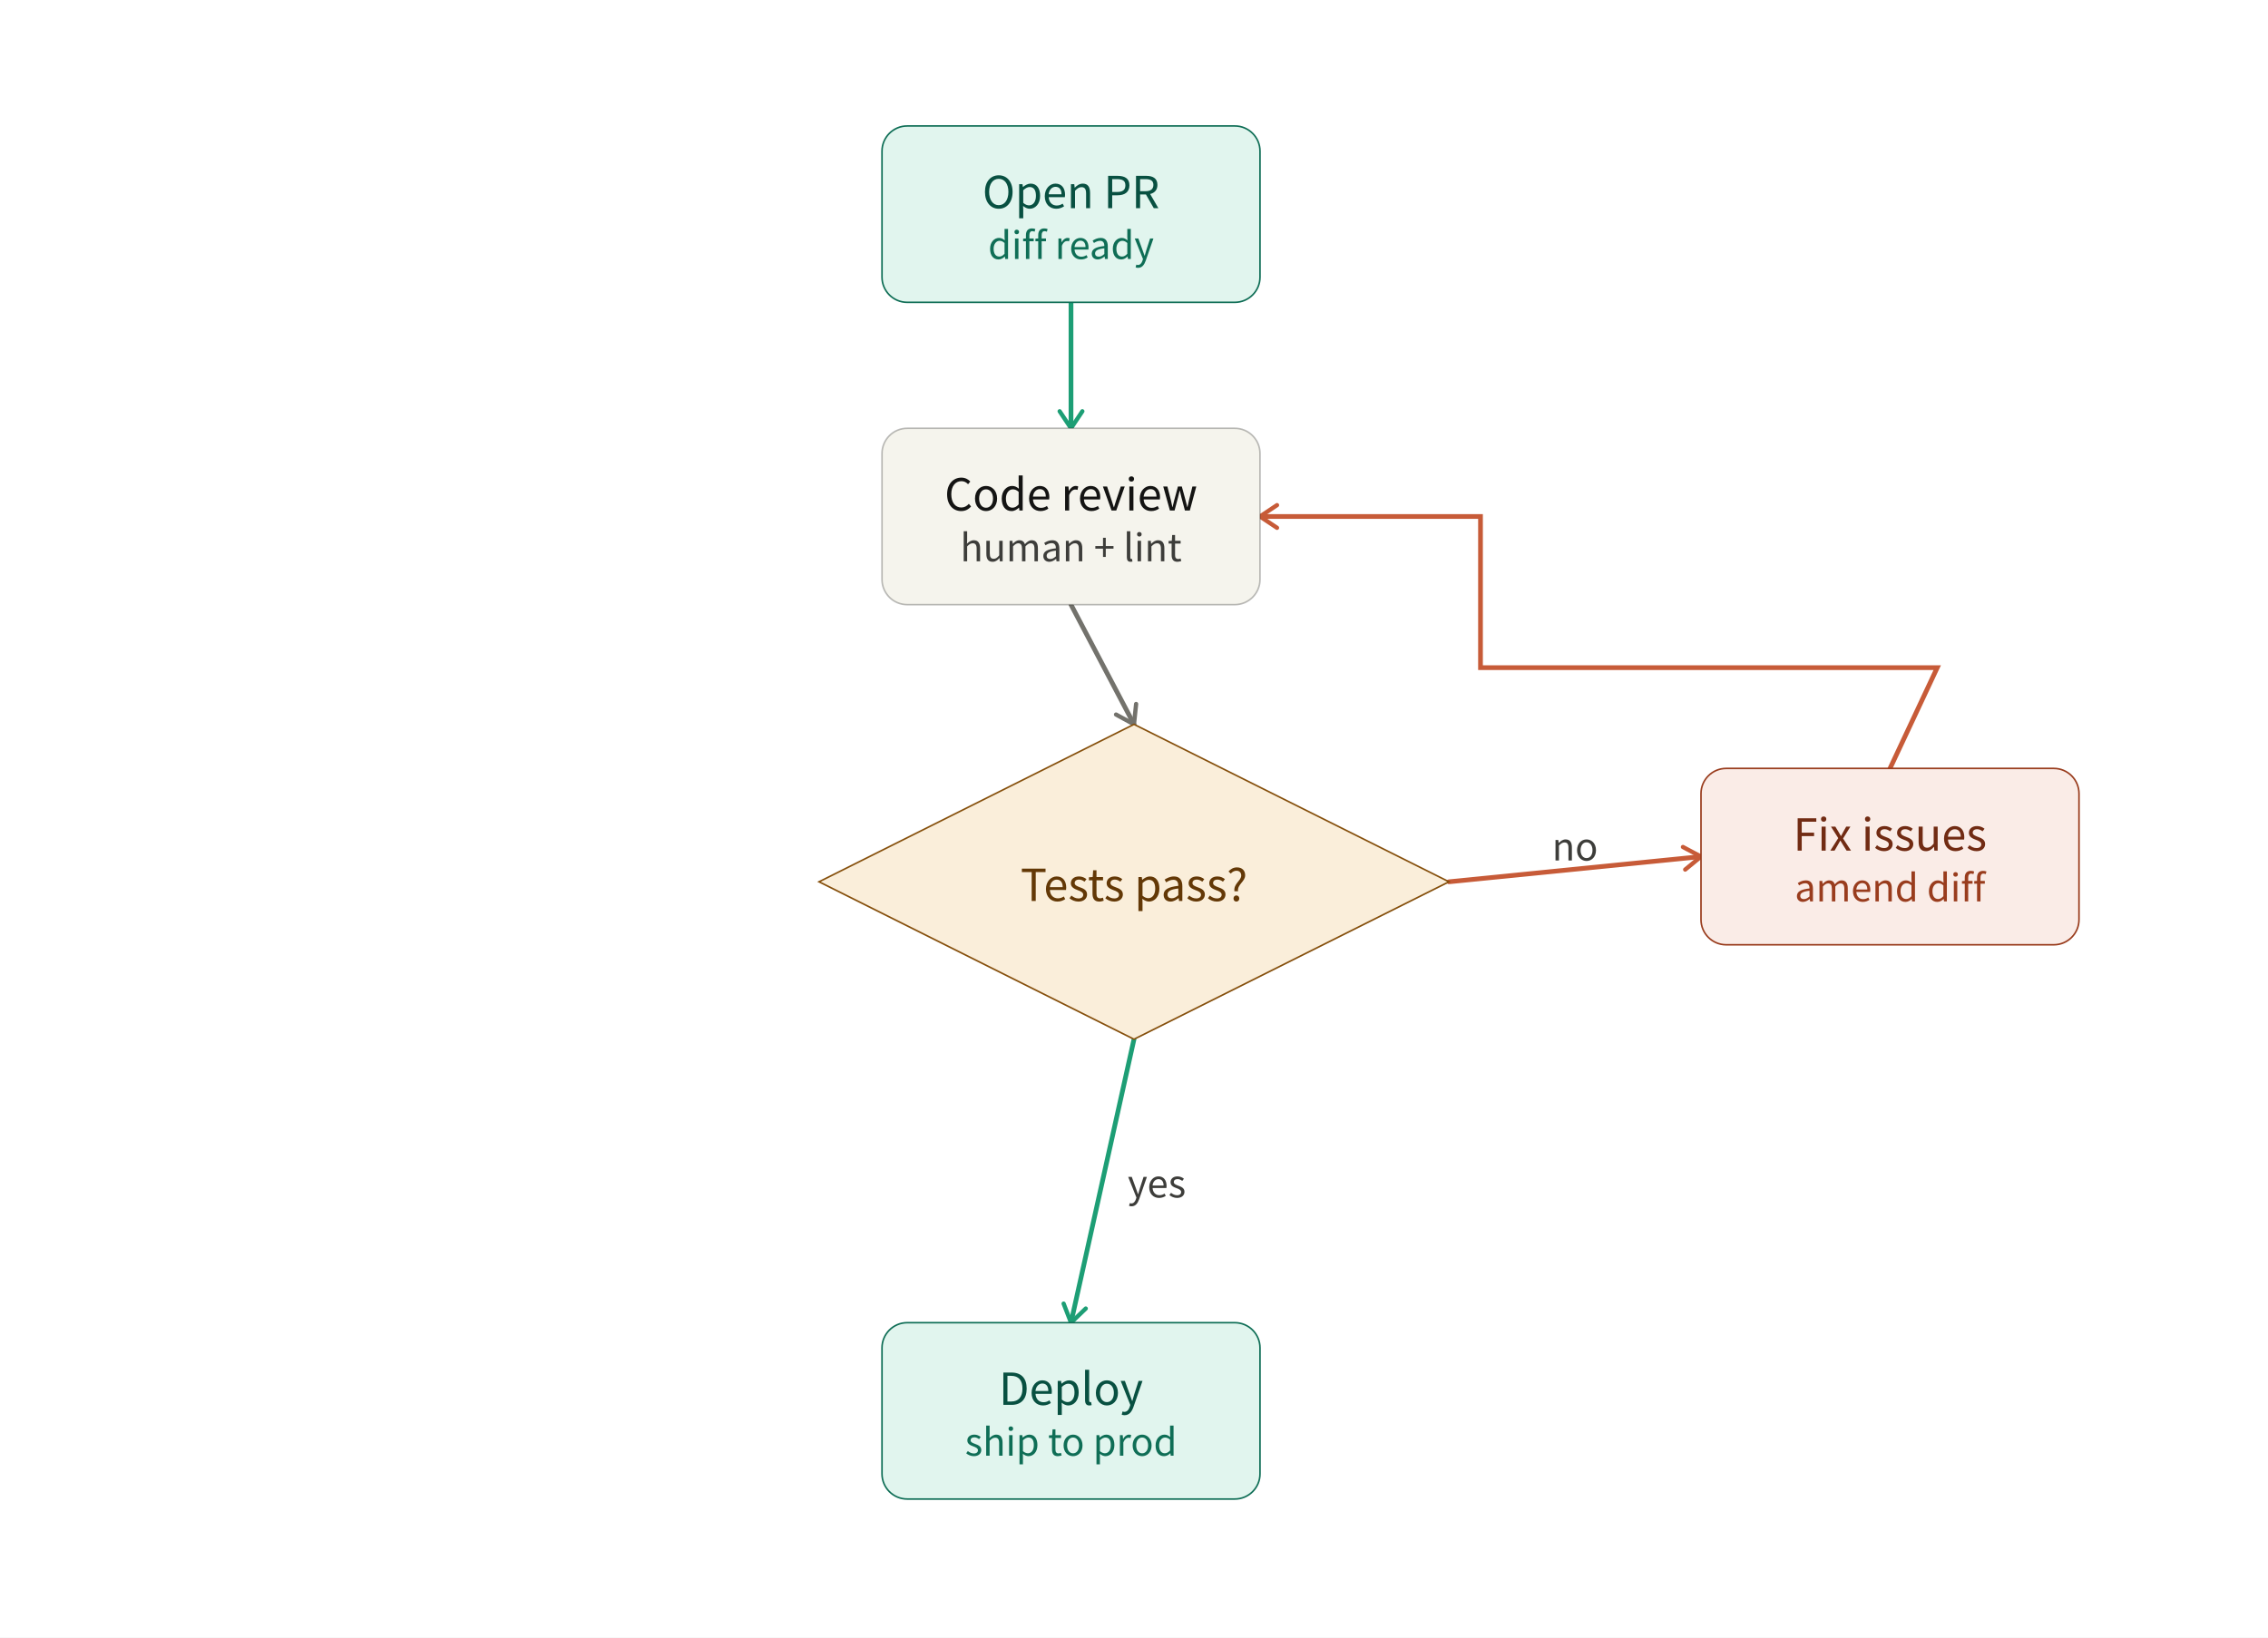
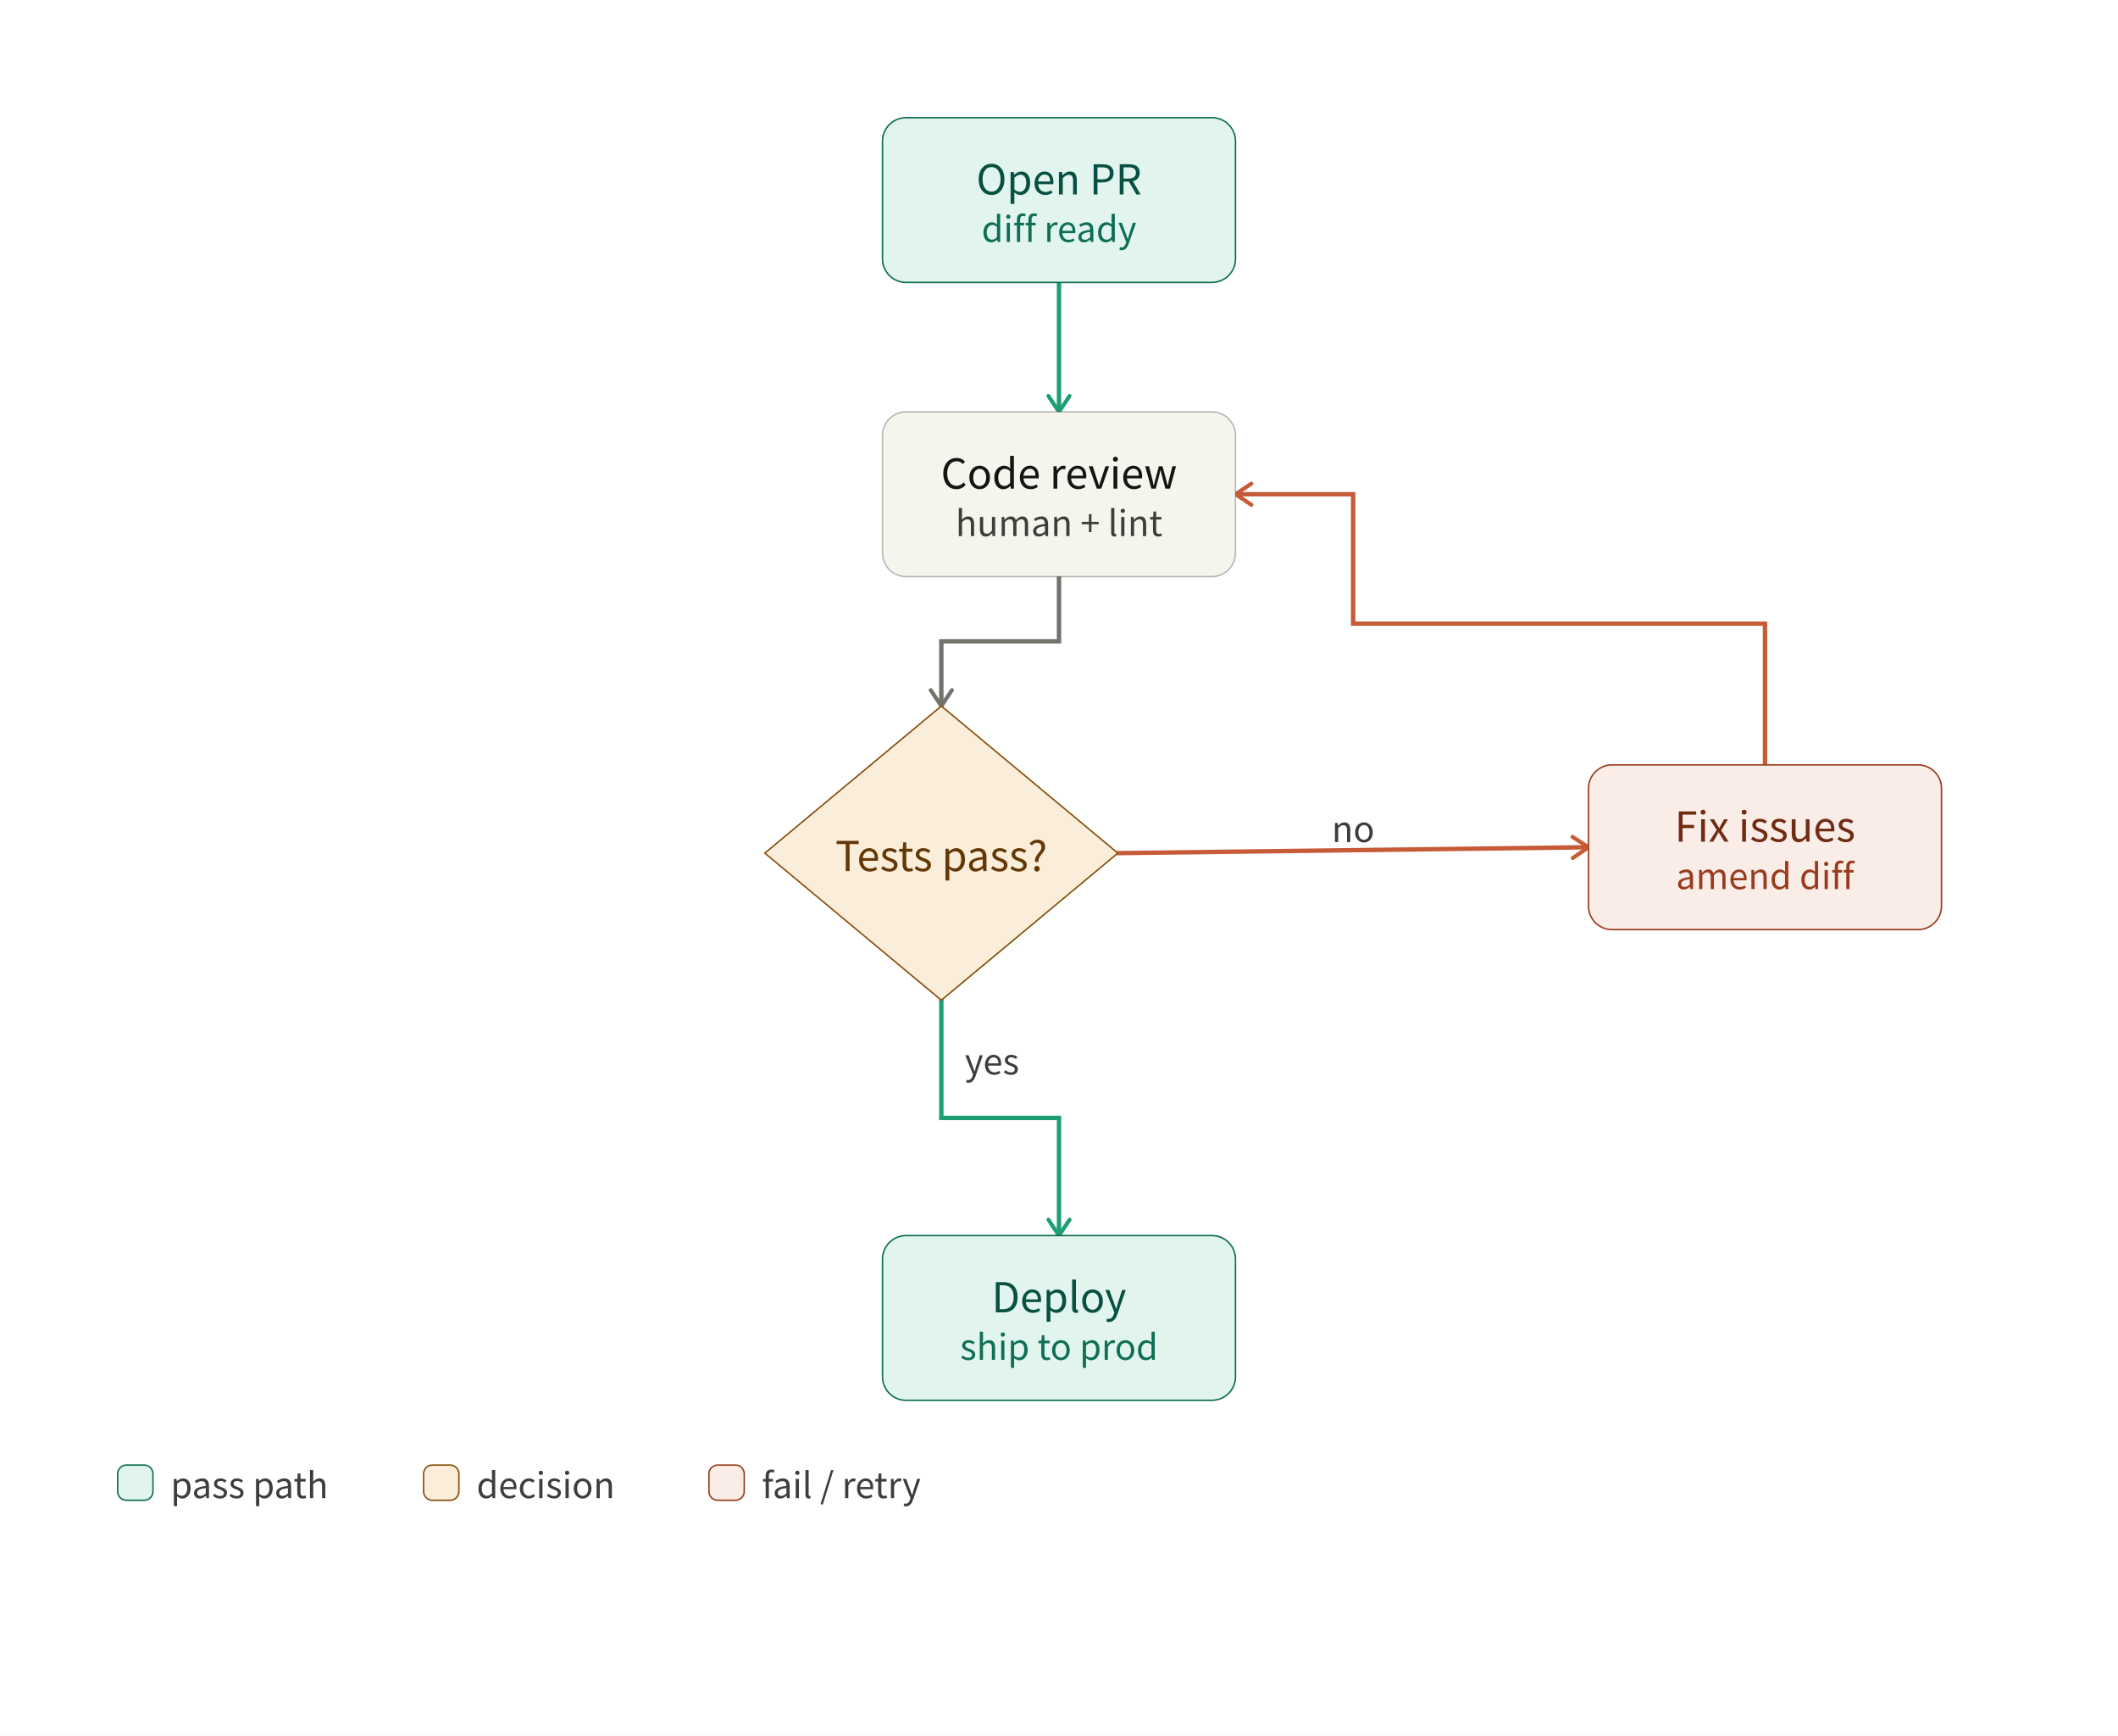
- <svg xmlns="http://www.w3.org/2000/svg" viewBox="0 0 720 520" width="720" height="520" role="img">
+ <svg xmlns="http://www.w3.org/2000/svg" viewBox="0 0 720 590" width="720" height="590" role="img">
  <style>text { font-family: 'Anthropic Sans', -apple-system, BlinkMacSystemFont, 'Segoe UI', 'PingFang SC', 'Microsoft YaHei', 'Hiragino Sans GB', 'Noto Sans CJK SC', sans-serif; }</style>
  <defs>
    <marker id="arrow" viewBox="0 0 10 10" refX="8" refY="5" markerWidth="6" markerHeight="6" orient="auto-start-reverse">
      <path d="M2 1L8 5L2 9" fill="none" stroke="context-stroke" stroke-width="1.5" stroke-linecap="round" stroke-linejoin="round" />
    </marker>
  </defs>
-   <rect width="720" height="520" fill="#FFFFFF" />
-   <line x1="340" y1="96" x2="340" y2="136" stroke="#1D9E75" stroke-width="1.5" stroke-linecap="round" marker-end="url(#arrow)" />
-   <line x1="340" y1="192" x2="360" y2="230" stroke="#73726C" stroke-width="1.5" stroke-linecap="round" marker-end="url(#arrow)" />
-   <line x1="460" y1="280" x2="540" y2="272" stroke="#C75B38" stroke-width="1.5" stroke-linecap="round" marker-end="url(#arrow)" />
-   <path d="M600 244 L615 212 L470 212 L470 164 L400 164" fill="none" stroke="#C75B38" stroke-width="1.5" stroke-linecap="round" marker-end="url(#arrow)" />
-   <line x1="360" y1="330" x2="340" y2="420" stroke="#1D9E75" stroke-width="1.5" stroke-linecap="round" marker-end="url(#arrow)" />
-   <rect x="280" y="40" width="120" height="56" rx="8" fill="#E1F5EE" stroke="#0F6E56" stroke-width="0.5" />
-   <rect x="280" y="136" width="120" height="56" rx="8" fill="#F5F4ED" stroke="rgba(31,30,29,0.3)" stroke-width="0.5" />
-   <polygon points="360,230 460,280 360,330 260,280" fill="#FAEEDA" stroke="#854F0B" stroke-width="0.5" />
-   <rect x="540" y="244" width="120" height="56" rx="8" fill="#FAECE7" stroke="#993C1D" stroke-width="0.5" />
-   <rect x="280" y="420" width="120" height="56" rx="8" fill="#E1F5EE" stroke="#0F6E56" stroke-width="0.5" />
-   <text x="340" y="60" text-anchor="middle" dominant-baseline="central" font-size="14" font-weight="500" fill="#085041">Open PR</text>
-   <text x="340" y="77" text-anchor="middle" dominant-baseline="central" font-size="12" fill="#0F6E56">diff ready</text>
-   <text x="340" y="156" text-anchor="middle" dominant-baseline="central" font-size="14" font-weight="500" fill="#141413">Code review</text>
-   <text x="340" y="173" text-anchor="middle" dominant-baseline="central" font-size="12" fill="#3D3D3A">human + lint</text>
-   <text x="360" y="280" text-anchor="middle" dominant-baseline="central" font-size="14" font-weight="500" fill="#633806">Tests pass?</text>
-   <text x="600" y="264" text-anchor="middle" dominant-baseline="central" font-size="14" font-weight="500" fill="#712B13">Fix issues</text>
-   <text x="600" y="281" text-anchor="middle" dominant-baseline="central" font-size="12" fill="#993C1D">amend diff</text>
-   <text x="340" y="440" text-anchor="middle" dominant-baseline="central" font-size="14" font-weight="500" fill="#085041">Deploy</text>
-   <text x="340" y="457" text-anchor="middle" dominant-baseline="central" font-size="12" fill="#0F6E56">ship to prod</text>
-   <text x="500" y="268" text-anchor="middle" dominant-baseline="central" font-size="12" fill="#3D3D3A">no</text>
-   <text x="358" y="375" text-anchor="start" dominant-baseline="central" font-size="12" fill="#3D3D3A">yes</text>
+   <rect width="720" height="590" fill="#FFFFFF" />
+   <line x1="360" y1="96" x2="360" y2="140" stroke="#1D9E75" stroke-width="1.5" stroke-linecap="round" marker-end="url(#arrow)" />
+   <path d="M360 196 L360 218 L320 218 L320 240" fill="none" stroke="#73726C" stroke-width="1.5" stroke-linecap="round" marker-end="url(#arrow)" />
+   <line x1="380" y1="290" x2="540" y2="288" stroke="#C75B38" stroke-width="1.5" stroke-linecap="round" marker-end="url(#arrow)" />
+   <path d="M600 260 L600 212 L460 212 L460 168 L420 168" fill="none" stroke="#C75B38" stroke-width="1.5" stroke-linecap="round" marker-end="url(#arrow)" />
+   <path d="M320 340 L320 380 L360 380 L360 420" fill="none" stroke="#1D9E75" stroke-width="1.5" stroke-linecap="round" marker-end="url(#arrow)" />
+   <rect x="300" y="40" width="120" height="56" rx="8" fill="#E1F5EE" stroke="#0F6E56" stroke-width="0.5" />
+   <rect x="300" y="140" width="120" height="56" rx="8" fill="#F5F4ED" stroke="rgba(31,30,29,0.3)" stroke-width="0.5" />
+   <polygon points="320,240 380,290 320,340 260,290" fill="#FAEEDA" stroke="#854F0B" stroke-width="0.5" />
+   <rect x="540" y="260" width="120" height="56" rx="8" fill="#FAECE7" stroke="#993C1D" stroke-width="0.5" />
+   <rect x="300" y="420" width="120" height="56" rx="8" fill="#E1F5EE" stroke="#0F6E56" stroke-width="0.5" />
+   <text x="360" y="60" text-anchor="middle" dominant-baseline="central" font-size="14" font-weight="500" fill="#085041">Open PR</text>
+   <text x="360" y="77" text-anchor="middle" dominant-baseline="central" font-size="12" fill="#0F6E56">diff ready</text>
+   <text x="360" y="160" text-anchor="middle" dominant-baseline="central" font-size="14" font-weight="500" fill="#141413">Code review</text>
+   <text x="360" y="177" text-anchor="middle" dominant-baseline="central" font-size="12" fill="#3D3D3A">human + lint</text>
+   <text x="320" y="290" text-anchor="middle" dominant-baseline="central" font-size="14" font-weight="500" fill="#633806">Tests pass?</text>
+   <text x="600" y="280" text-anchor="middle" dominant-baseline="central" font-size="14" font-weight="500" fill="#712B13">Fix issues</text>
+   <text x="600" y="297" text-anchor="middle" dominant-baseline="central" font-size="12" fill="#993C1D">amend diff</text>
+   <text x="360" y="440" text-anchor="middle" dominant-baseline="central" font-size="14" font-weight="500" fill="#085041">Deploy</text>
+   <text x="360" y="457" text-anchor="middle" dominant-baseline="central" font-size="12" fill="#0F6E56">ship to prod</text>
+   <text x="460" y="281" text-anchor="middle" dominant-baseline="central" font-size="12" fill="#3D3D3A">no</text>
+   <text x="328" y="360" text-anchor="start" dominant-baseline="central" font-size="12" fill="#3D3D3A">yes</text>
+   <rect x="40" y="498" width="12" height="12" rx="3" fill="#E1F5EE" stroke="#0F6E56" stroke-width="0.5" />
+   <text x="58" y="504" dominant-baseline="central" font-size="12" fill="#3D3D3A">pass path</text>
+   <rect x="144" y="498" width="12" height="12" rx="3" fill="#FAEEDA" stroke="#854F0B" stroke-width="0.5" />
+   <text x="162" y="504" dominant-baseline="central" font-size="12" fill="#3D3D3A">decision</text>
+   <rect x="241" y="498" width="12" height="12" rx="3" fill="#FAECE7" stroke="#993C1D" stroke-width="0.5" />
+   <text x="259" y="504" dominant-baseline="central" font-size="12" fill="#3D3D3A">fail / retry</text>
</svg>
